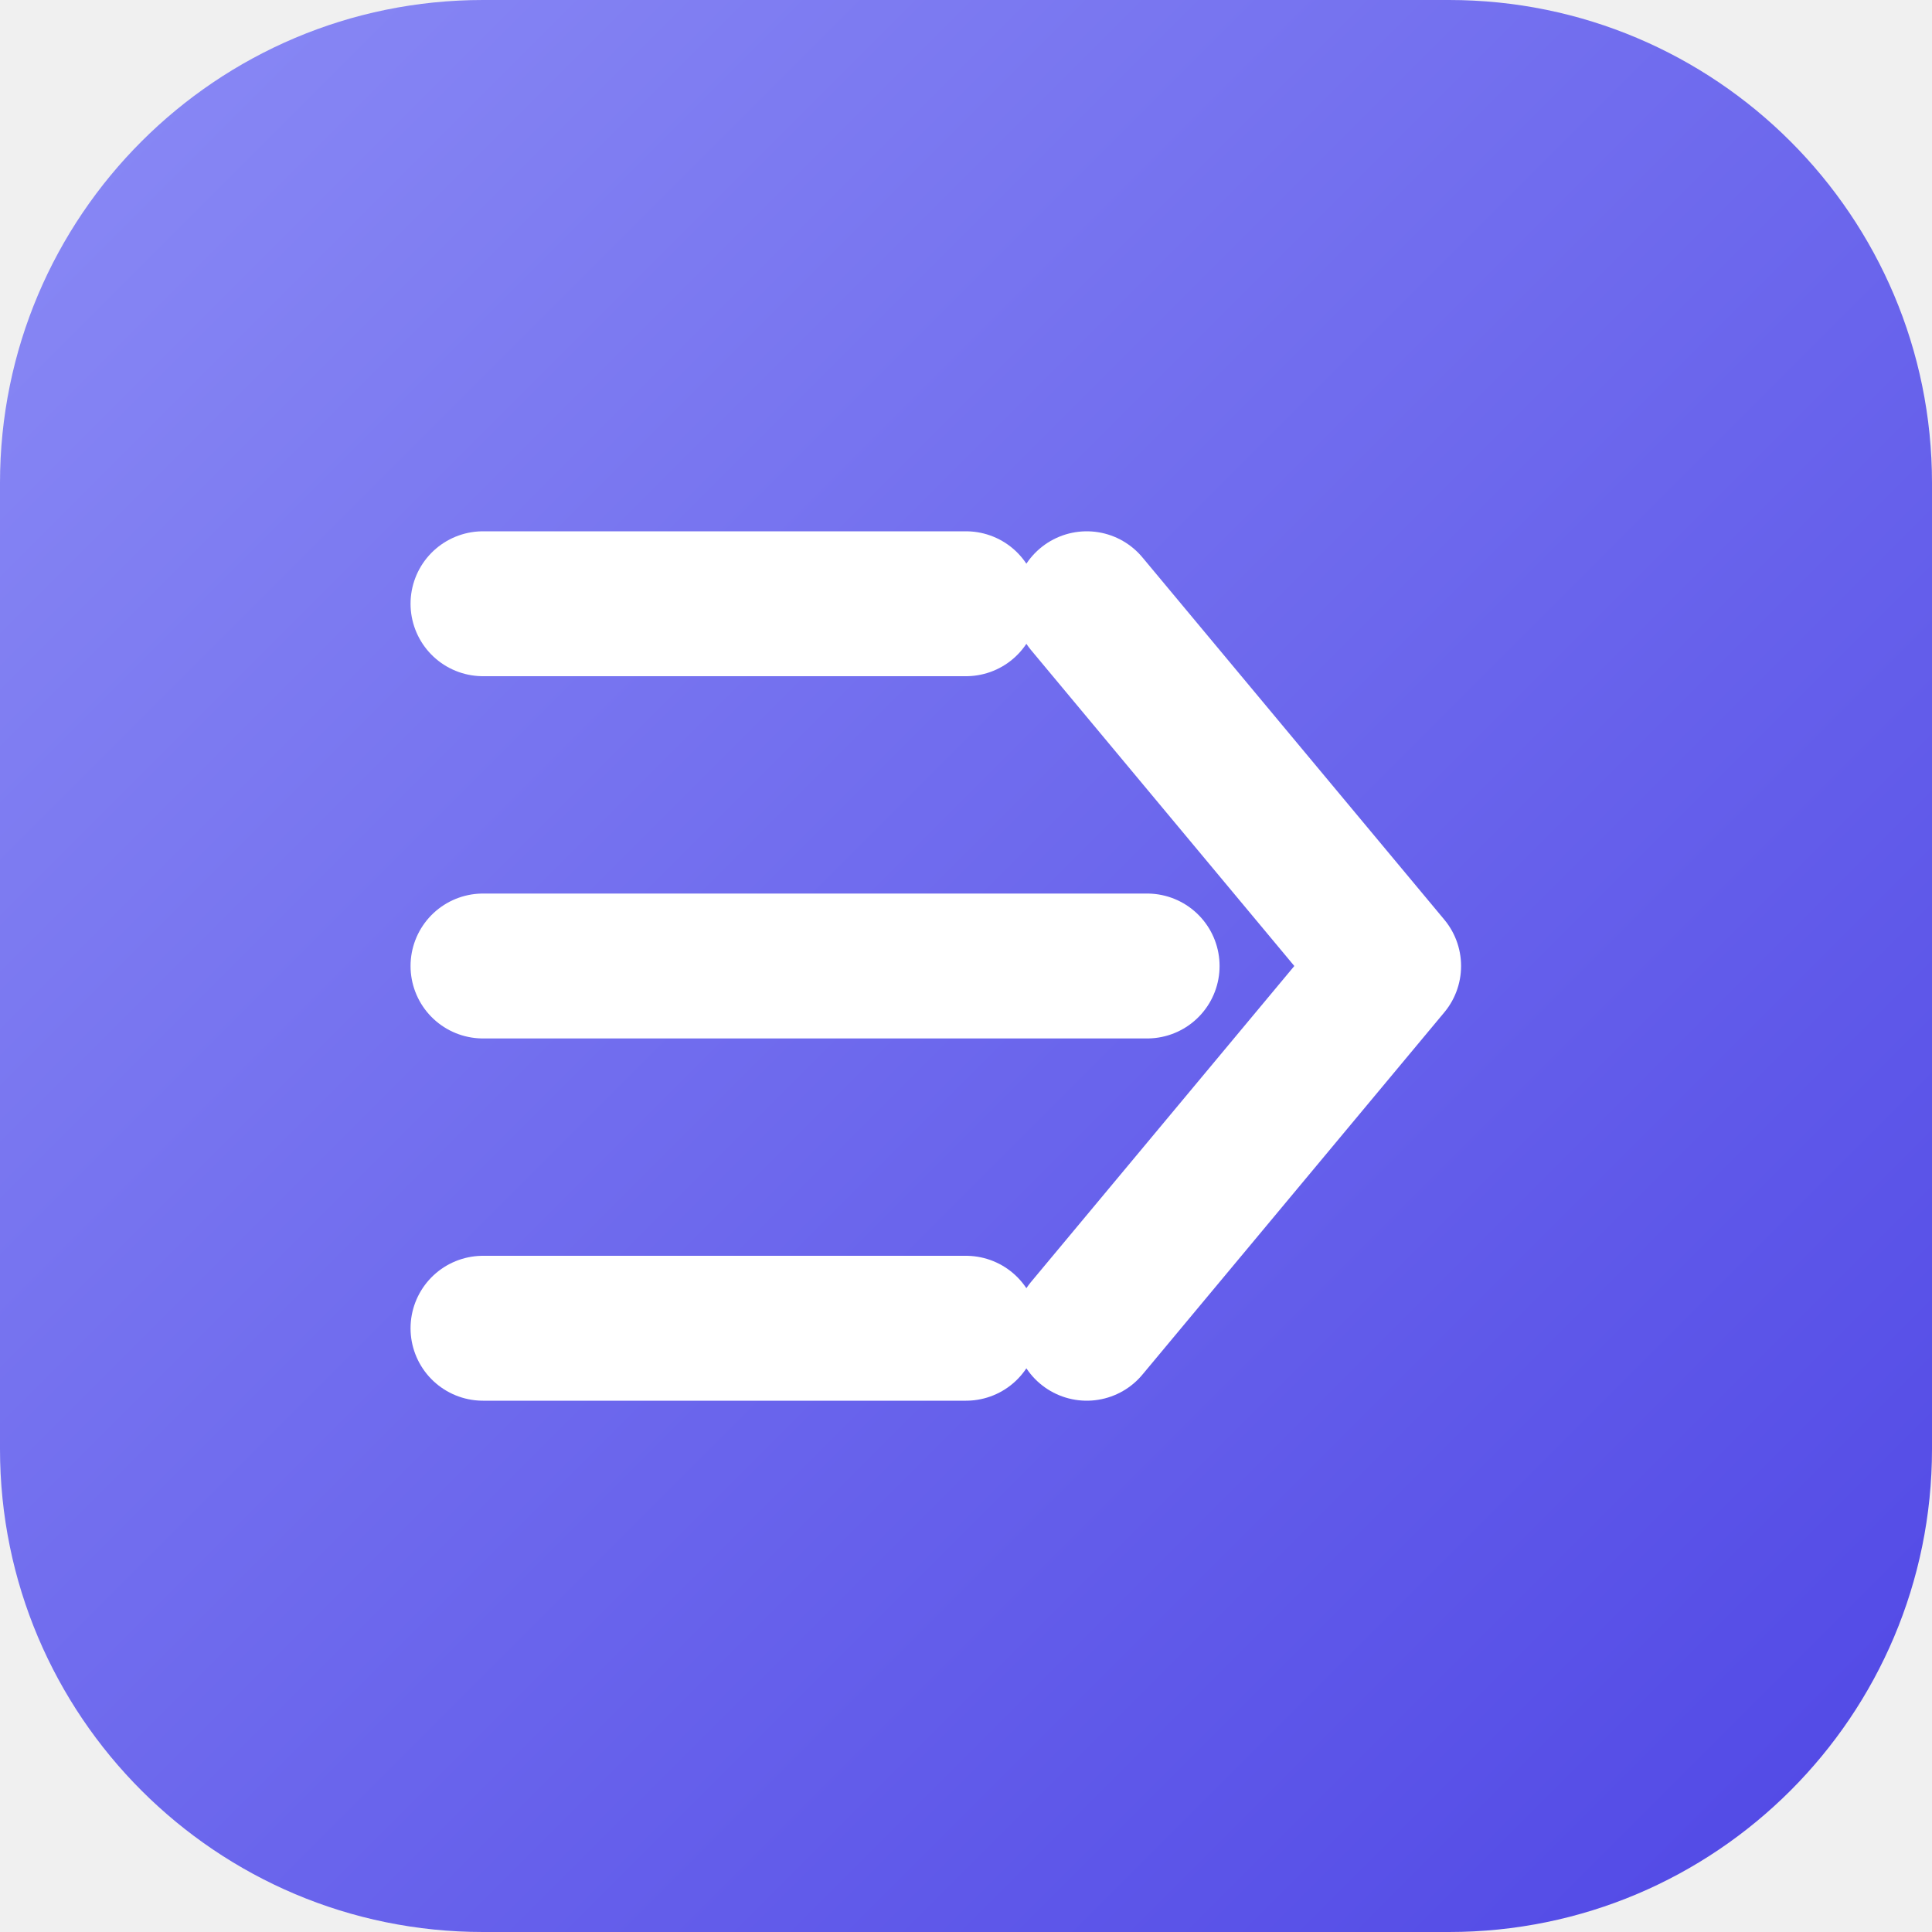
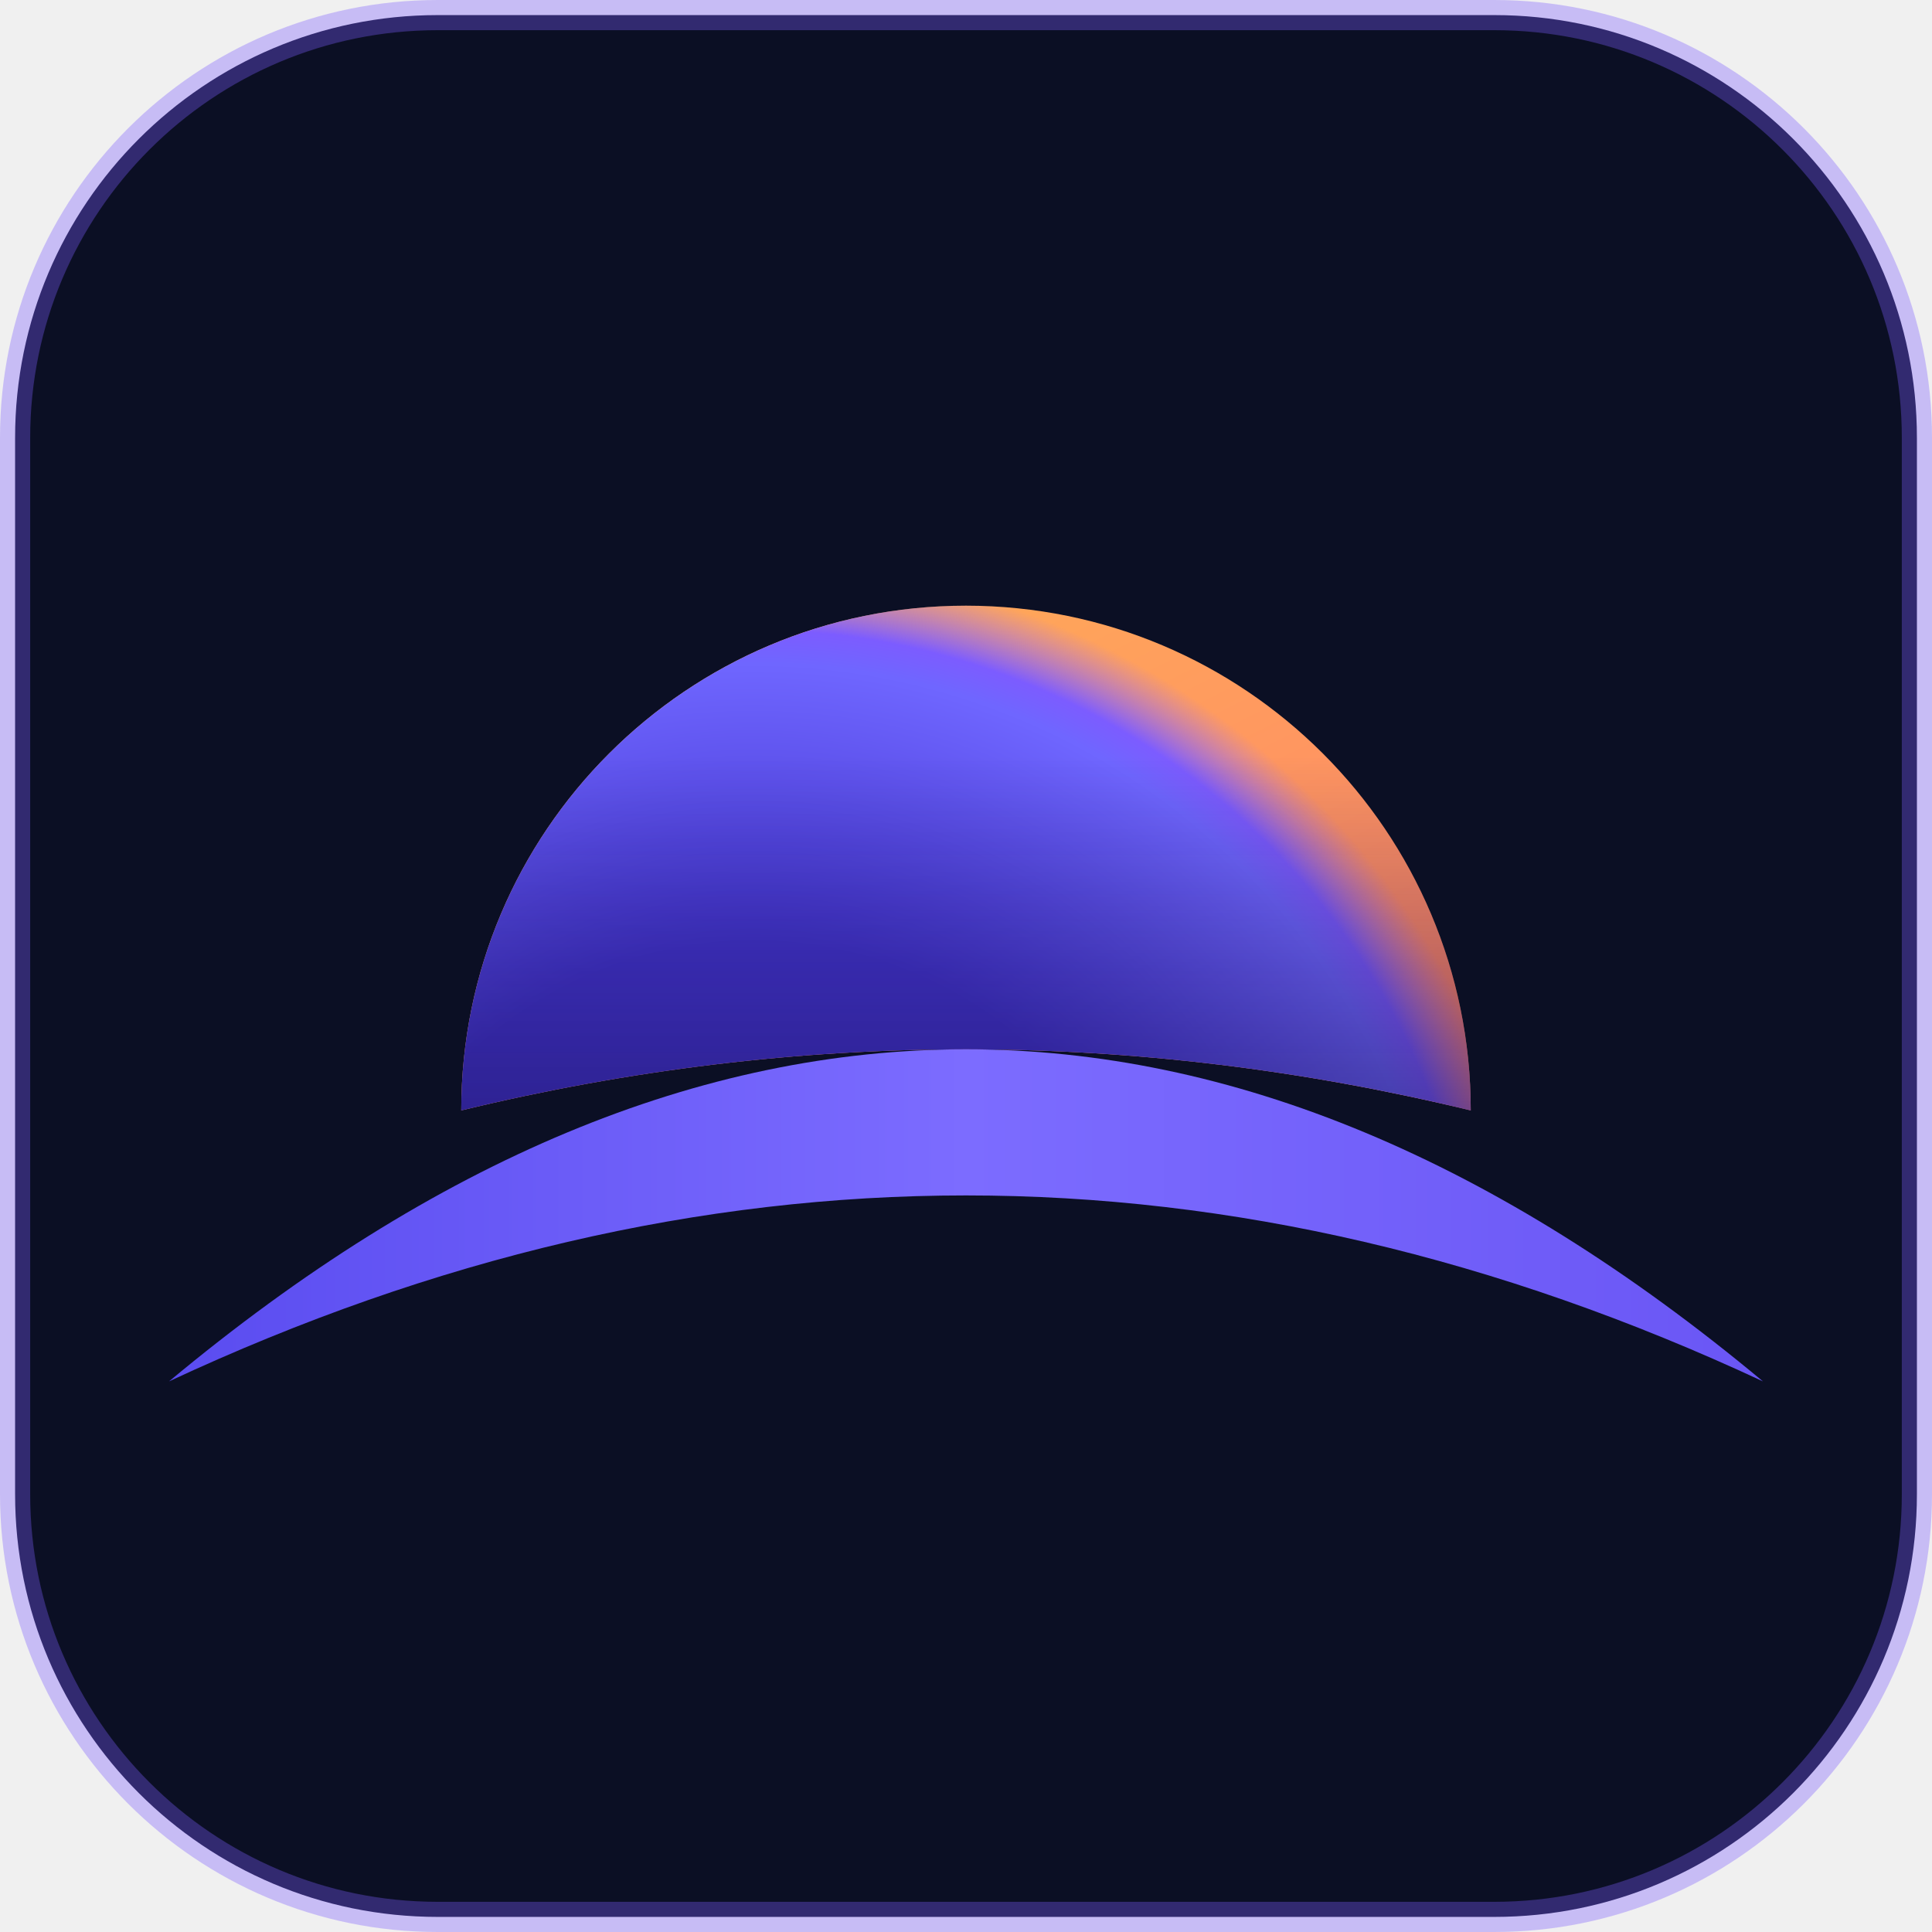
- <svg xmlns="http://www.w3.org/2000/svg" width="64" height="64" viewBox="0 0 32 32">
+ <svg xmlns="http://www.w3.org/2000/svg" width="64" height="64" viewBox="0 0 64 64">
  <defs>
-     <linearGradient id="mark" x1="0" y1="0" x2="1" y2="1">
-       <stop offset="0" stop-color="#8b8bf5" />
-       <stop offset="1" stop-color="#4f46e5" />
+     <linearGradient id="dk-amber" x1="0" y1="0" x2="1" y2="1">
+       <stop offset="0" stop-color="#ffb454" />
+       <stop offset="1" stop-color="#ff7f6a" />
+     </linearGradient>
+     <radialGradient id="dk-violet" gradientUnits="userSpaceOnUse" cx="24" cy="51" r="31">
+       <stop offset="0.5" stop-color="#4334cf" />
+       <stop offset="0.84" stop-color="#6f66ff" />
+       <stop offset="0.88" stop-color="#7c5cff" />
+       <stop offset="0.96" stop-color="#9b6cff" stop-opacity="0" />
+     </radialGradient>
+     <linearGradient id="dk-shade" x1="0" y1="0" x2="0" y2="1">
+       <stop offset="0.3" stop-color="#140c4a" stop-opacity="0" />
+       <stop offset="1" stop-color="#140c4a" stop-opacity="0.45" />
+     </linearGradient>
+     <linearGradient id="dk-ring" x1="0" y1="0" x2="1" y2="0">
+       <stop offset="0" stop-color="#5a4cf0" />
+       <stop offset="0.5" stop-color="#7c6cff" />
+       <stop offset="1" stop-color="#6a56f5" />
    </linearGradient>
  </defs>
-   <rect width="32" height="32" rx="8" fill="url(#mark)" />
-   <path d="M8 10h8M8 16h11M8 22h8M18 10l5 6-5 6" fill="none" stroke="#fff" stroke-width="2.4" stroke-linecap="round" stroke-linejoin="round" />
+   <rect x="0.5" y="0.5" width="63" height="63" rx="14" fill="#0b0f24" stroke="#7c5cff" stroke-opacity="0.35" />
+   <g transform="translate(32 33) scale(0.88) translate(-32 -37.5)">
+     <path d="M13 41.8A19 19 0 0 1 51 41.8Q32 37.2 13 41.8Z" fill="url(#dk-amber)" />
+     <path d="M13 41.8A19 19 0 0 1 51 41.8Q32 37.2 13 41.8Z" fill="url(#dk-violet)" />
+     <path d="M13 41.8A19 19 0 0 1 51 41.8Q32 37.2 13 41.8Z" fill="url(#dk-shade)" />
+     <path d="M2 52Q32 27 62 52Q32 38 2 52Z" fill="url(#dk-ring)" />
+   </g>
</svg>
